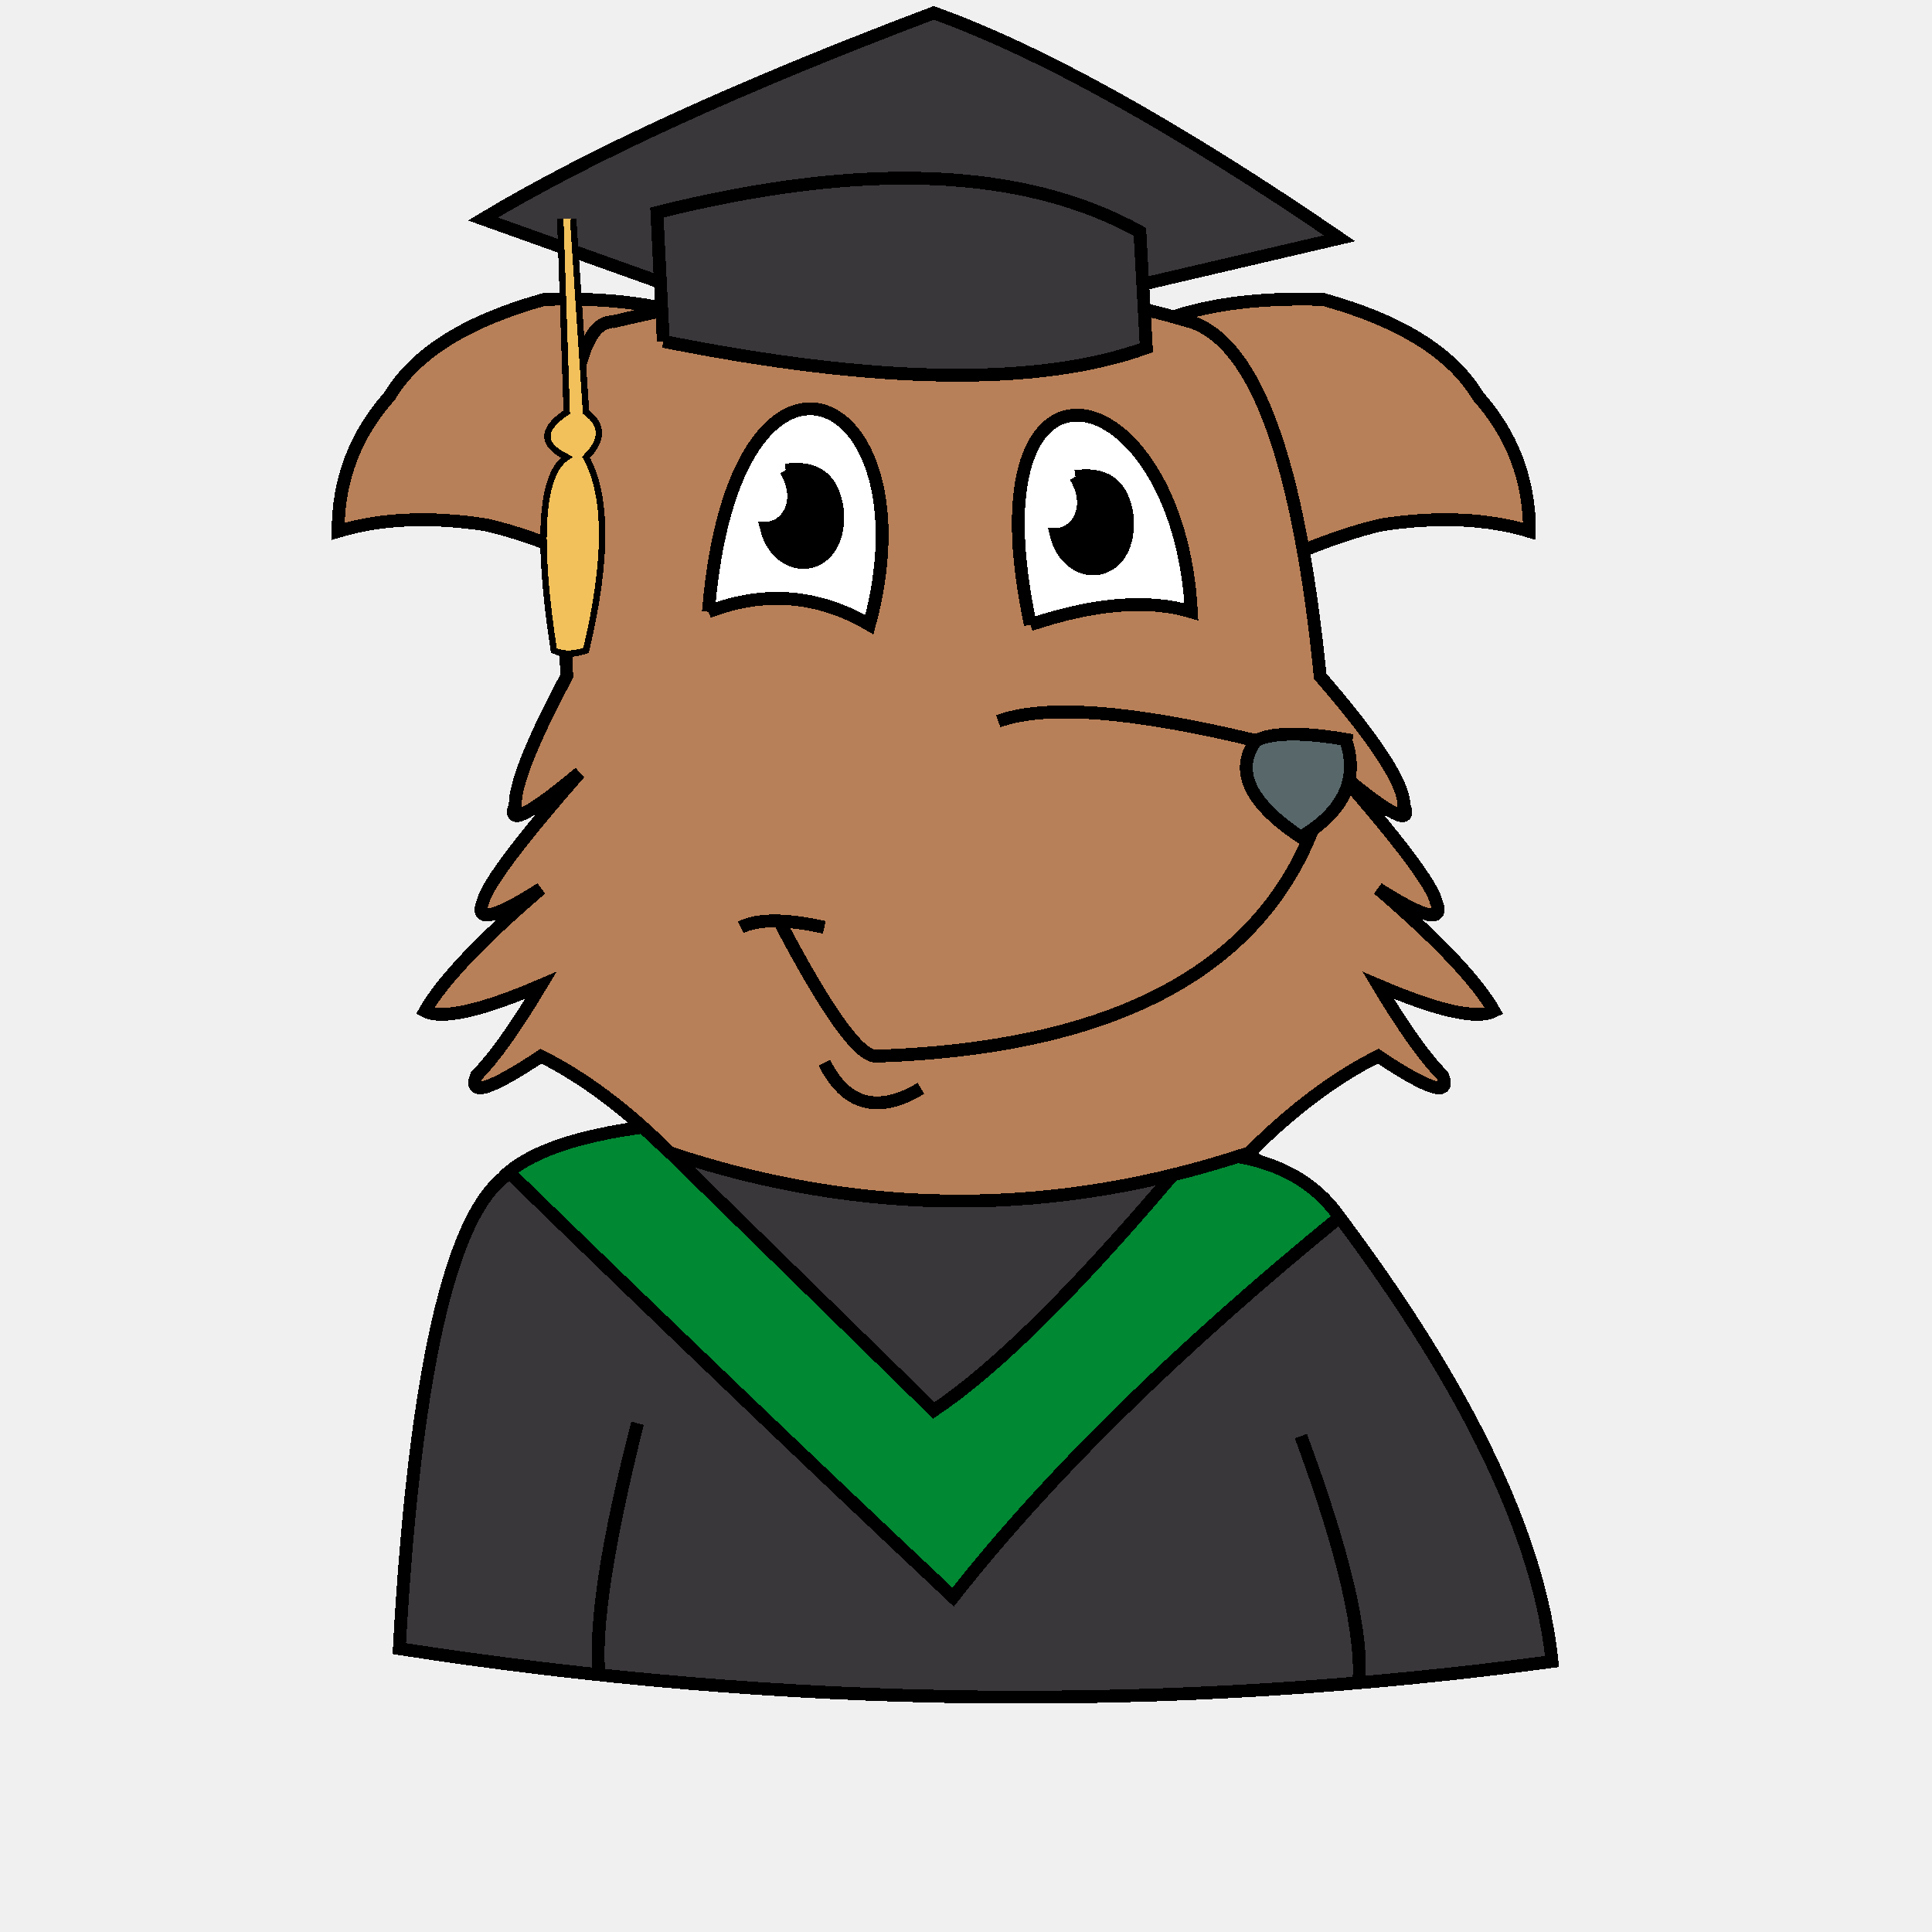
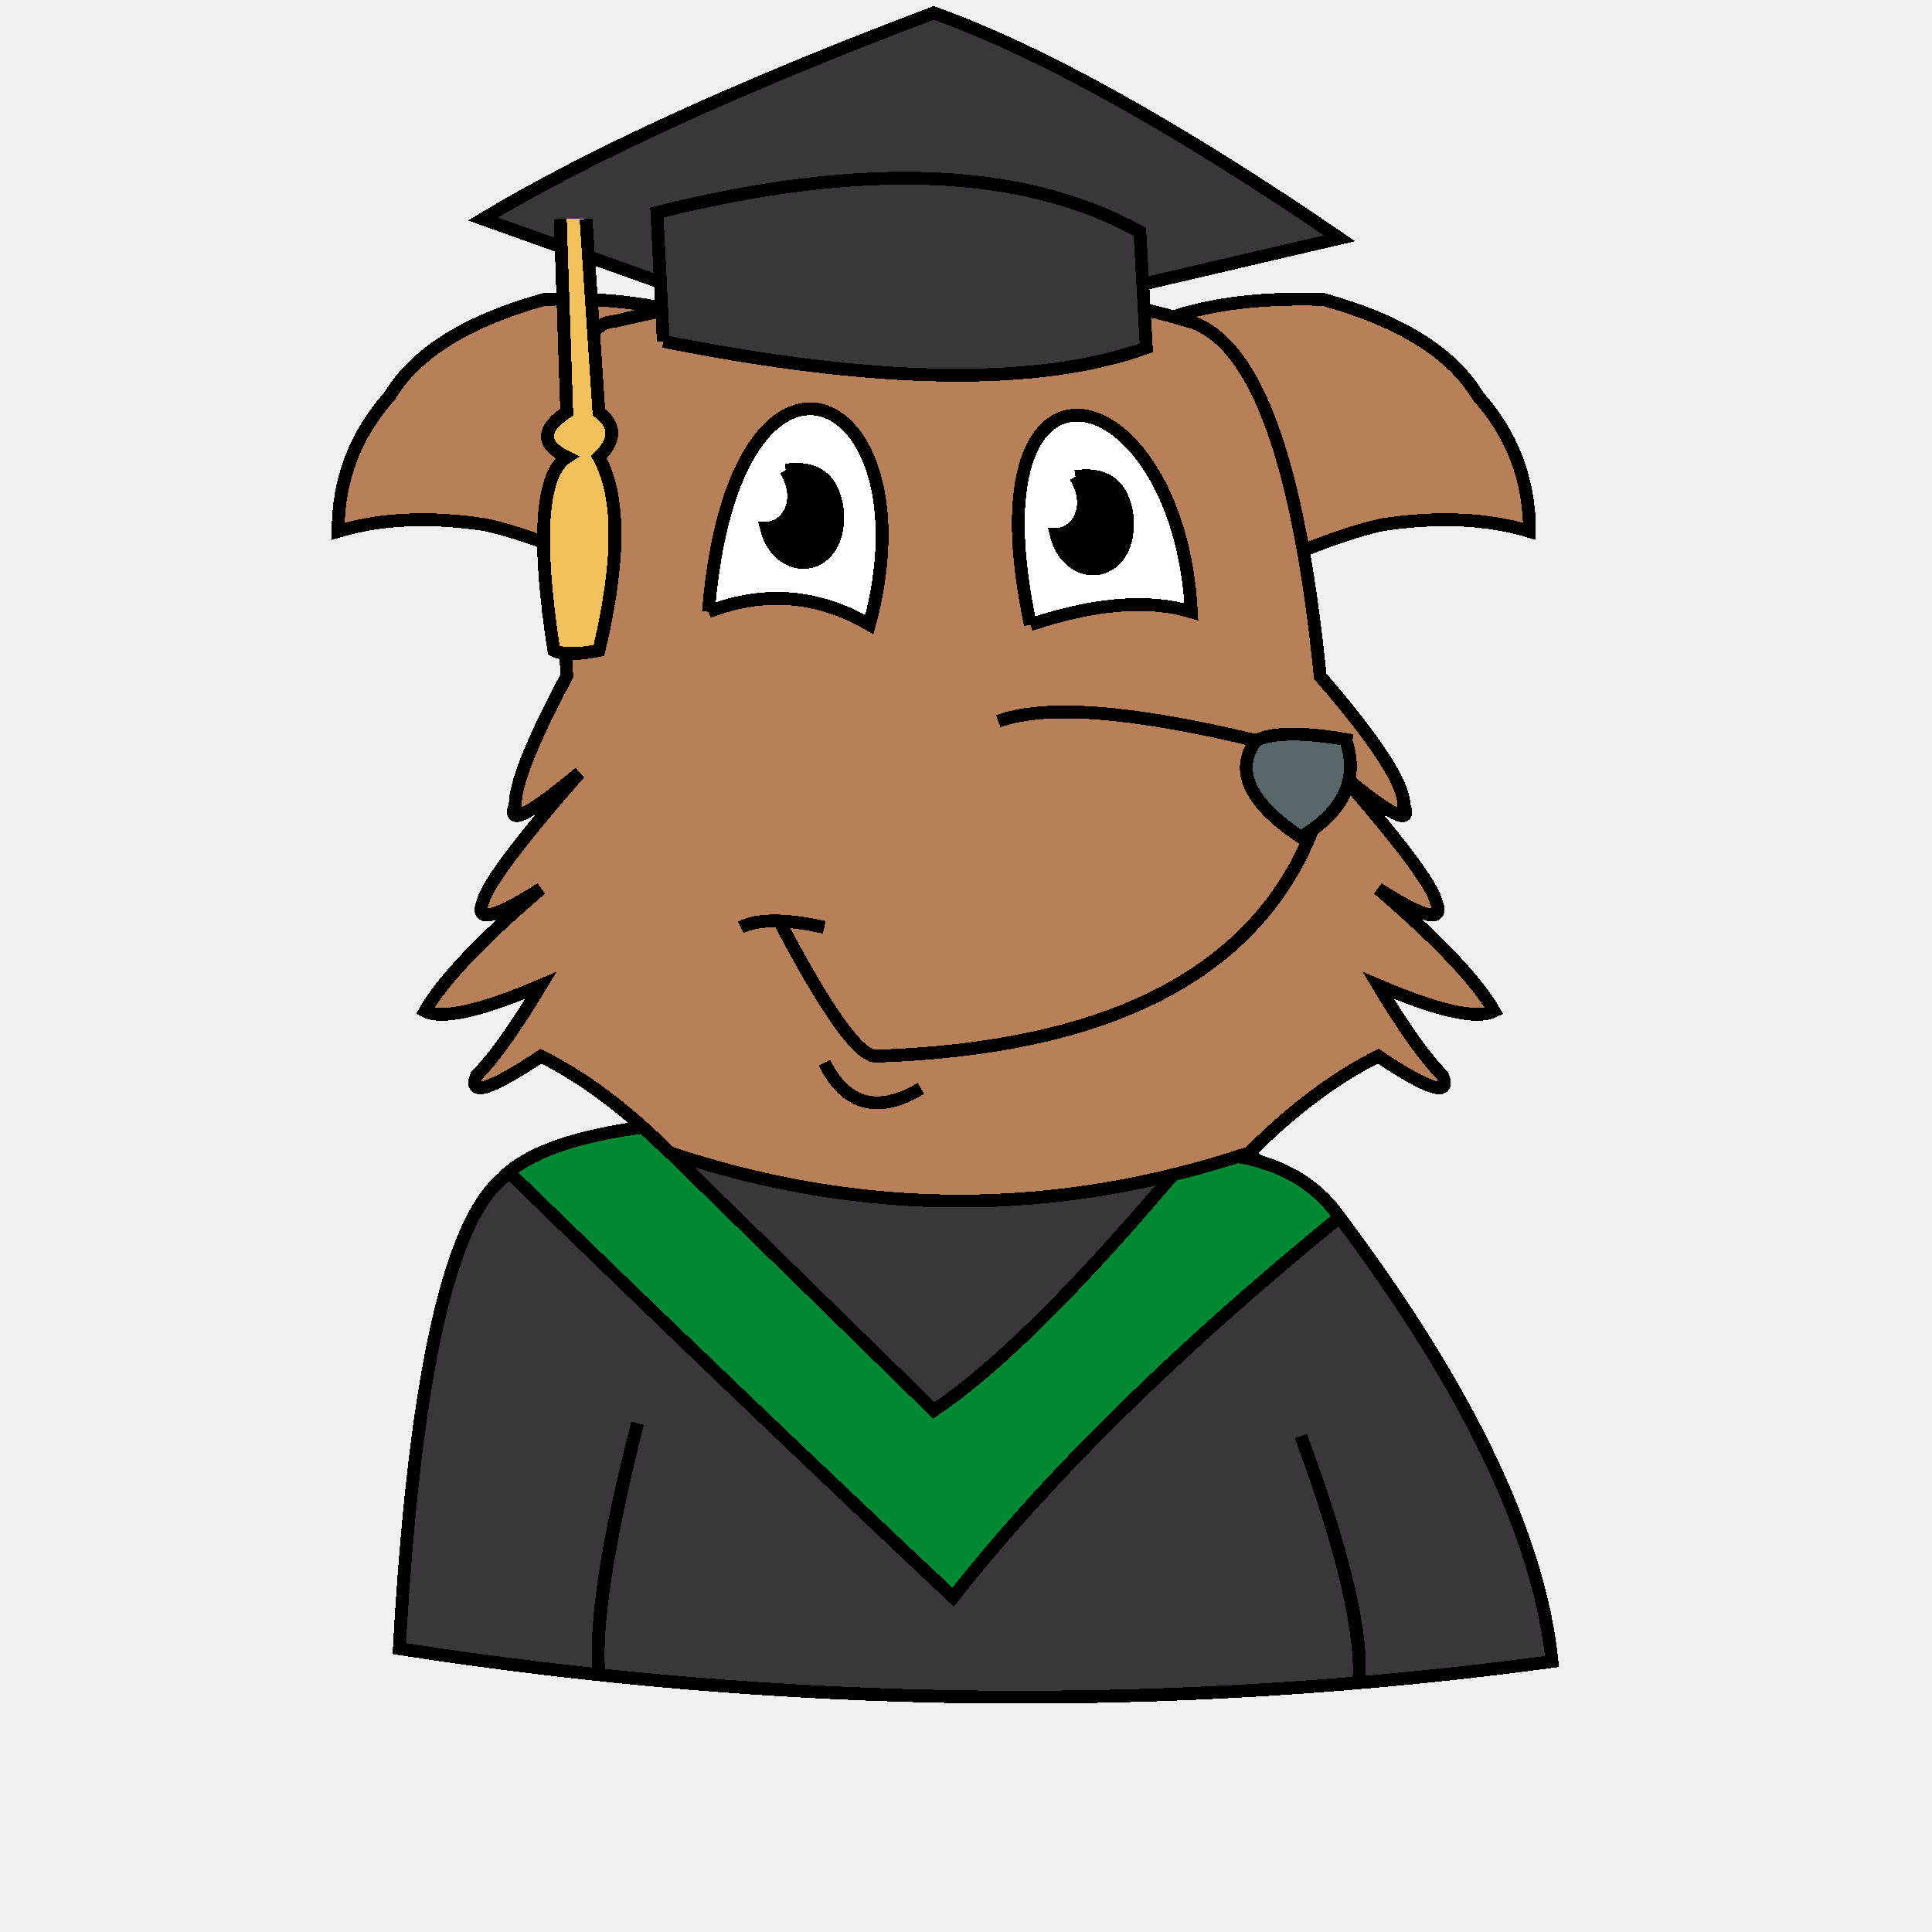
<svg xmlns="http://www.w3.org/2000/svg" width="300" height="300" viewBox="0 0 300 300" style="shape-rendering: crispedges;">
  <g>
    <path data-type="top-part" stroke="black" stroke-width="2" fill="#3A373B" d="M 82 181 q -16 3 -20 75 q 90 14 179 2 q -3 -29 -33 -69 l -13 -9 l -95 -5 l -18 6m 11 79 q -1 -12 6 -39 q -7 28 -6 39m 118 1 q 1 -11 -9 -38 q 10 27 9 39" />
    <path data-type="colored-part" stroke="black" stroke-width="2" fill="#008833" d="M 100 175 l 45 44 q 15 -10 40 -40 q 16 0 23 10 q -38 31 -60 59 q -33 -31 -69 -66 q 6 -5 21 -7" />
  </g>
  <g id="head">
    <g data-type="head">
      <path data-type="left-ear" stroke="black" stroke-width="2" fill="#B88058" d="M 110 50 q -10 -4 -25.5 -3.5 q -18 5 -24 15 q -8 9 -8 21 q 10 -3 23 -1 q 13 3 32 14" />
      <path data-type="right-ear" stroke="black" stroke-width="2" fill="#B88058" d="M 180 50 q 10 -4 25.5 -3.5 q 18 5 24 15 q 8 9 8 21 q -10 -3 -23 -1 q -13 3 -32 14" />
      <path data-type="head-shape" stroke="black" stroke-width="2" fill="#B88058" d="M 95 50 q 50 -12 90 0q 15 5 20 55q 13 15 13 20q 2 5 -10 -5q 14 16 15 20q 2 5 -9 -2q 14 12 18 19q -4 2 -18 -4q 6 10 10 14q 2 5 -10 -3q -10 5 -20 15q -45 15 -90 0q -10 -10 -20 -15q -12 8 -10 3 q 4 -4 10 -14 q -14 6 -18 4 q 4 -7 18 -19 q -11 7 -9 2 q 1 -4 15 -20 q -12 10 -10 5 q 0 -5 8 -20 q -2 -55 7 -55" />
    </g>
    <g data-type="eye">
      <path stroke="black" stroke-width="2" fill="white" d="M 110 95q 13 -5 25 2c 10 -37 -21 -51 -25 -2" />
      <path stroke="black" stroke-width="2" fill="black" d="M 122 73 q 7 -1 8 6 c 1 10 -9 11 -11 3 c 3 0 6 -4 3 -9" />
    </g>
    <g data-type="eye">
      <path stroke="black" stroke-width="2" fill="white" d="M 160 97q 15 -5 25 -2c -2 -37 -35 -45 -25 2" />
      <path stroke="black" stroke-width="2" fill="black" d="M 167 74 q 7 -1 8 6 c 1 10 -9 11 -11 3 c 3 0 6 -4 3 -9" />
    </g>
    <g data-type="snout">
      <path data-type="snout-shaft" stroke="black" stroke-width="2" fill="#B88058" d="M 155 112q 11 -4 40 3l 11 7 q -10 40 -70 42q -4 0 -15 -21m 7 1 q -9 -2 -13 0" />
      <path data-type="smile-wrinkle" stroke="black" stroke-width="2" fill="none" d="M 143 169q -10 6 -15 -4" />
      <path data-type="nose" stroke="black" fill="#58676A" stroke-width="2" d="M 210 115q -11 -2 -15 0q -5 7 7 15q 10 -6 7 -15" />
    </g>
    <path stroke="black" stroke-width="2" fill="#3A373B" d="M 103 44 l -28 -10q 25 -15 70 -32q 25 9 63 35l -30 7" />
    <path stroke="black" stroke-width="2" fill="#3A373B" d="M 103 53 q 50 10 75 1l -1 -18q -27 -15 -75 -3l 1 20" />
-     <path stroke="black" stroke-width="1" fill="#F2C15B" d="M 87 34 l 1 30 q -6 4 0 7 q -6 4 -2 30 q 2 1 5 0 q 5 -21 0 -30 q 4 -4 0 -7 l -2 -30" />
+     <path stroke="black" stroke-width="2" fill="#F2C15B" d="M 87 34 l 1 30 q -6 4 0 7 q -6 4 -2 30 q 2 1 7 0 q 5 -21 0 -30 q 4 -4 0 -7 l -2 -30" />
  </g>
</svg>
